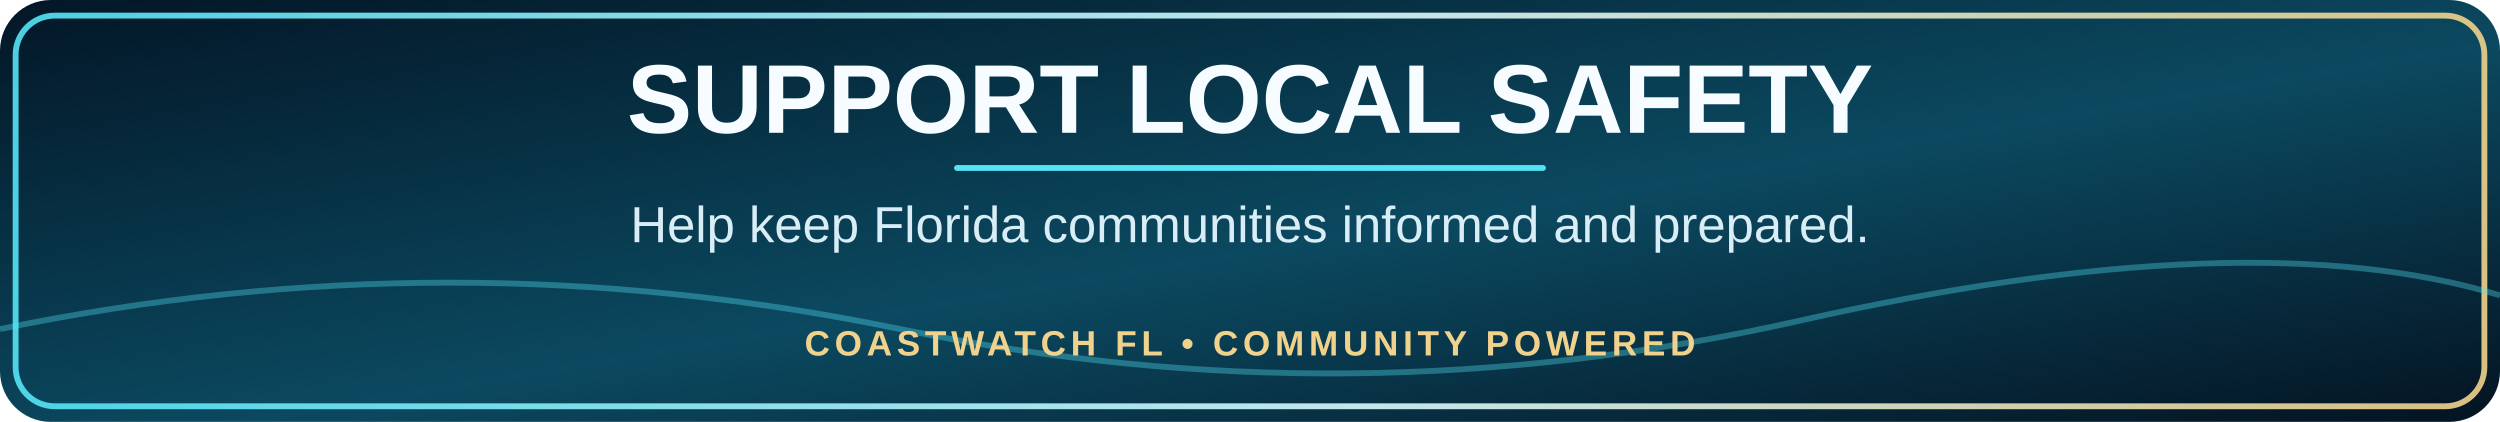
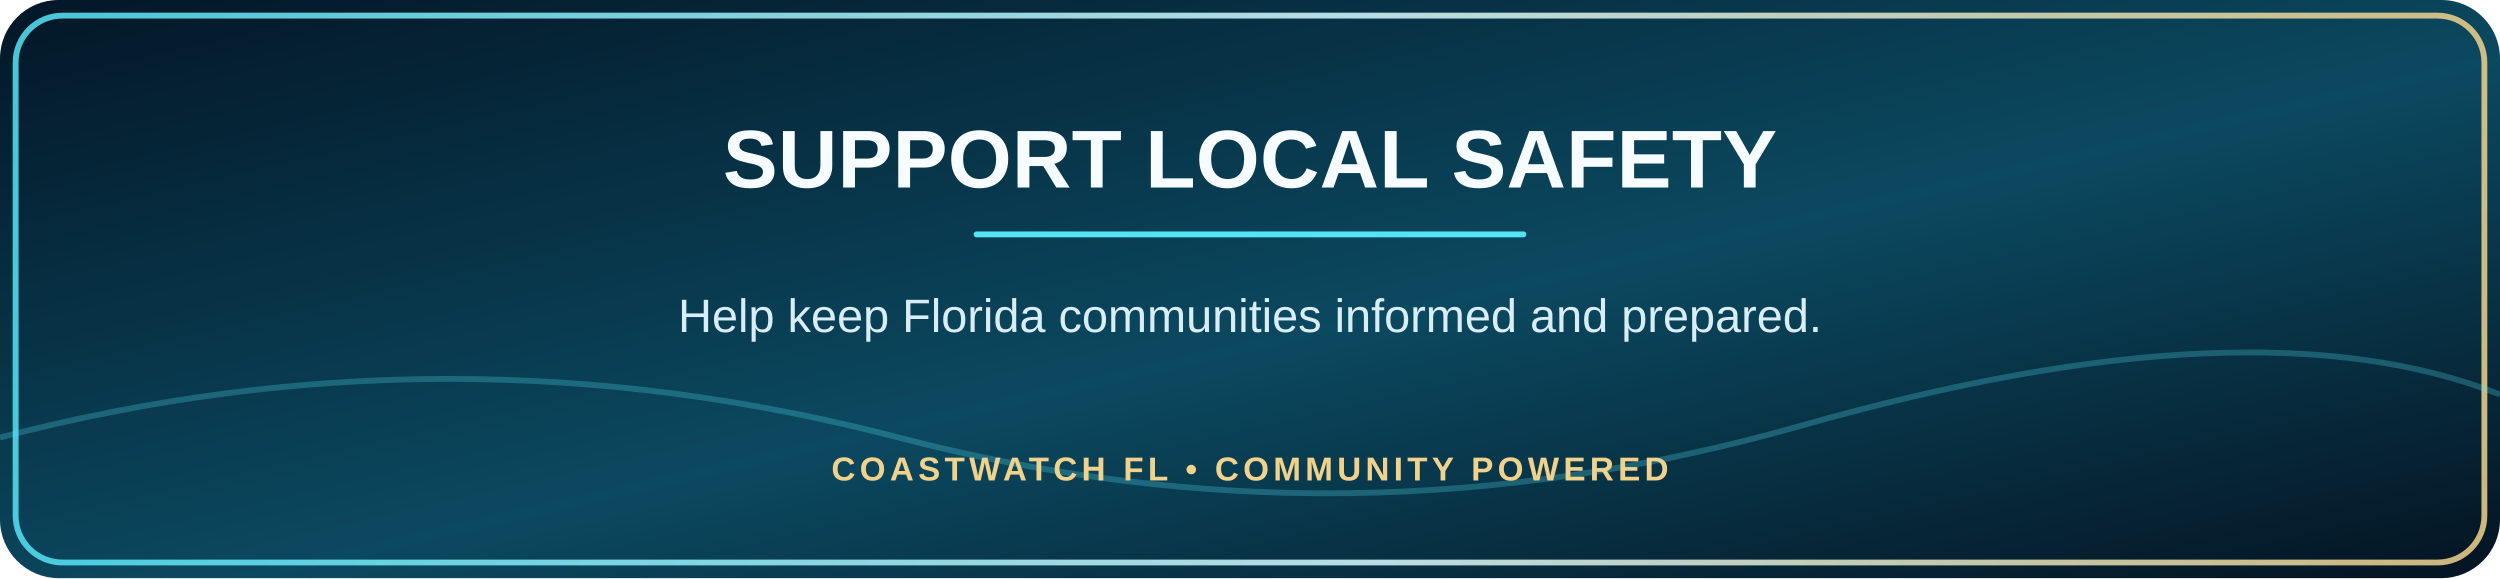
- <svg xmlns="http://www.w3.org/2000/svg" viewBox="0 0 640 108" role="img" aria-labelledby="title desc">
+ <svg xmlns="http://www.w3.org/2000/svg" viewBox="0 0 640 148" role="img" aria-labelledby="title desc">
  <defs>
    <linearGradient id="bg" x1="0" y1="0" x2="1" y2="1">
      <stop stop-color="#031626" />
      <stop offset=".55" stop-color="#0b4960" />
      <stop offset="1" stop-color="#041321" />
    </linearGradient>
    <linearGradient id="edge">
      <stop stop-color="#55e4f5" />
      <stop offset=".55" stop-color="#d8fbff" />
      <stop offset="1" stop-color="#f0d28c" />
    </linearGradient>
    <linearGradient id="gloss">
      <stop stop-color="#fff" stop-opacity="0" />
-       <stop offset=".48" stop-color="#fff" stop-opacity=".42" />
-       <stop offset=".55" stop-color="#fff" stop-opacity=".08" />
+       <stop offset=".48" stop-color="#fff" stop-opacity=".34" />
+       <stop offset=".55" stop-color="#fff" stop-opacity=".06" />
      <stop offset="1" stop-color="#fff" stop-opacity="0" />
    </linearGradient>
  </defs>
-   <rect width="640" height="108" rx="13" fill="url(#bg)" />
-   <rect x="4" y="4" width="632" height="100" rx="10" fill="none" stroke="url(#edge)" stroke-opacity=".9" stroke-width="1.5" />
-   <path d="M0 84.24 Q115.2 60.48 230.4 84.24 T460.8 82.08 T640 75.6" fill="none" stroke="#55e4f5" stroke-opacity=".35" stroke-width="1.5" />
-   <text x="320" y="34" text-anchor="middle" fill="#f6fcff" font-family="Arial,sans-serif" font-size="25" font-weight="800" letter-spacing="0">SUPPORT LOCAL SAFETY</text>
-   <path d="M245 43 H395" stroke="#55e4f5" stroke-width="1.5" stroke-linecap="round" />
-   <text x="320" y="62" text-anchor="middle" fill="#d8edf5" font-family="Arial,sans-serif" font-size="13">Help keep Florida communities informed and prepared.</text>
-   <text x="320" y="91" text-anchor="middle" fill="#f0d28c" font-family="Arial,sans-serif" font-size="9" font-weight="700" letter-spacing="1.2">COASTWATCH FL  •  COMMUNITY POWERED</text>
-   <rect x="-140.8" y="0" width="76.8" height="108" fill="url(#gloss)" transform="skewX(-22)">
-     <animate attributeName="x" values="-140.8;704" dur="5s" repeatCount="indefinite" />
+   <rect width="640" height="148" rx="15" fill="url(#bg)" />
+   <rect x="4" y="4" width="632" height="140" rx="12" fill="none" stroke="url(#edge)" stroke-opacity=".85" stroke-width="1.5" />
+   <path d="M0 112 Q115 82 230 112 T461 109 T640 101" fill="none" stroke="#55e4f5" stroke-opacity=".26" stroke-width="1.5" />
+   <text x="320" y="48" text-anchor="middle" fill="#f6fcff" font-family="Arial,sans-serif" font-size="21" font-weight="800" letter-spacing=".1">SUPPORT LOCAL SAFETY</text>
+   <path d="M250 60 H390" stroke="#55e4f5" stroke-width="1.5" stroke-linecap="round" />
+   <text x="320" y="85" text-anchor="middle" fill="#d8edf5" font-family="Arial,sans-serif" font-size="12">Help keep Florida communities informed and prepared.</text>
+   <text x="320" y="123" text-anchor="middle" fill="#f0d28c" font-family="Arial,sans-serif" font-size="8.5" font-weight="700" letter-spacing="1.1">COASTWATCH FL  •  COMMUNITY POWERED</text>
+   <rect x="-140" y="0" width="78" height="148" fill="url(#gloss)" transform="skewX(-22)">
+     <animate attributeName="x" values="-140;704" dur="5s" repeatCount="indefinite" />
  </rect>
</svg>
